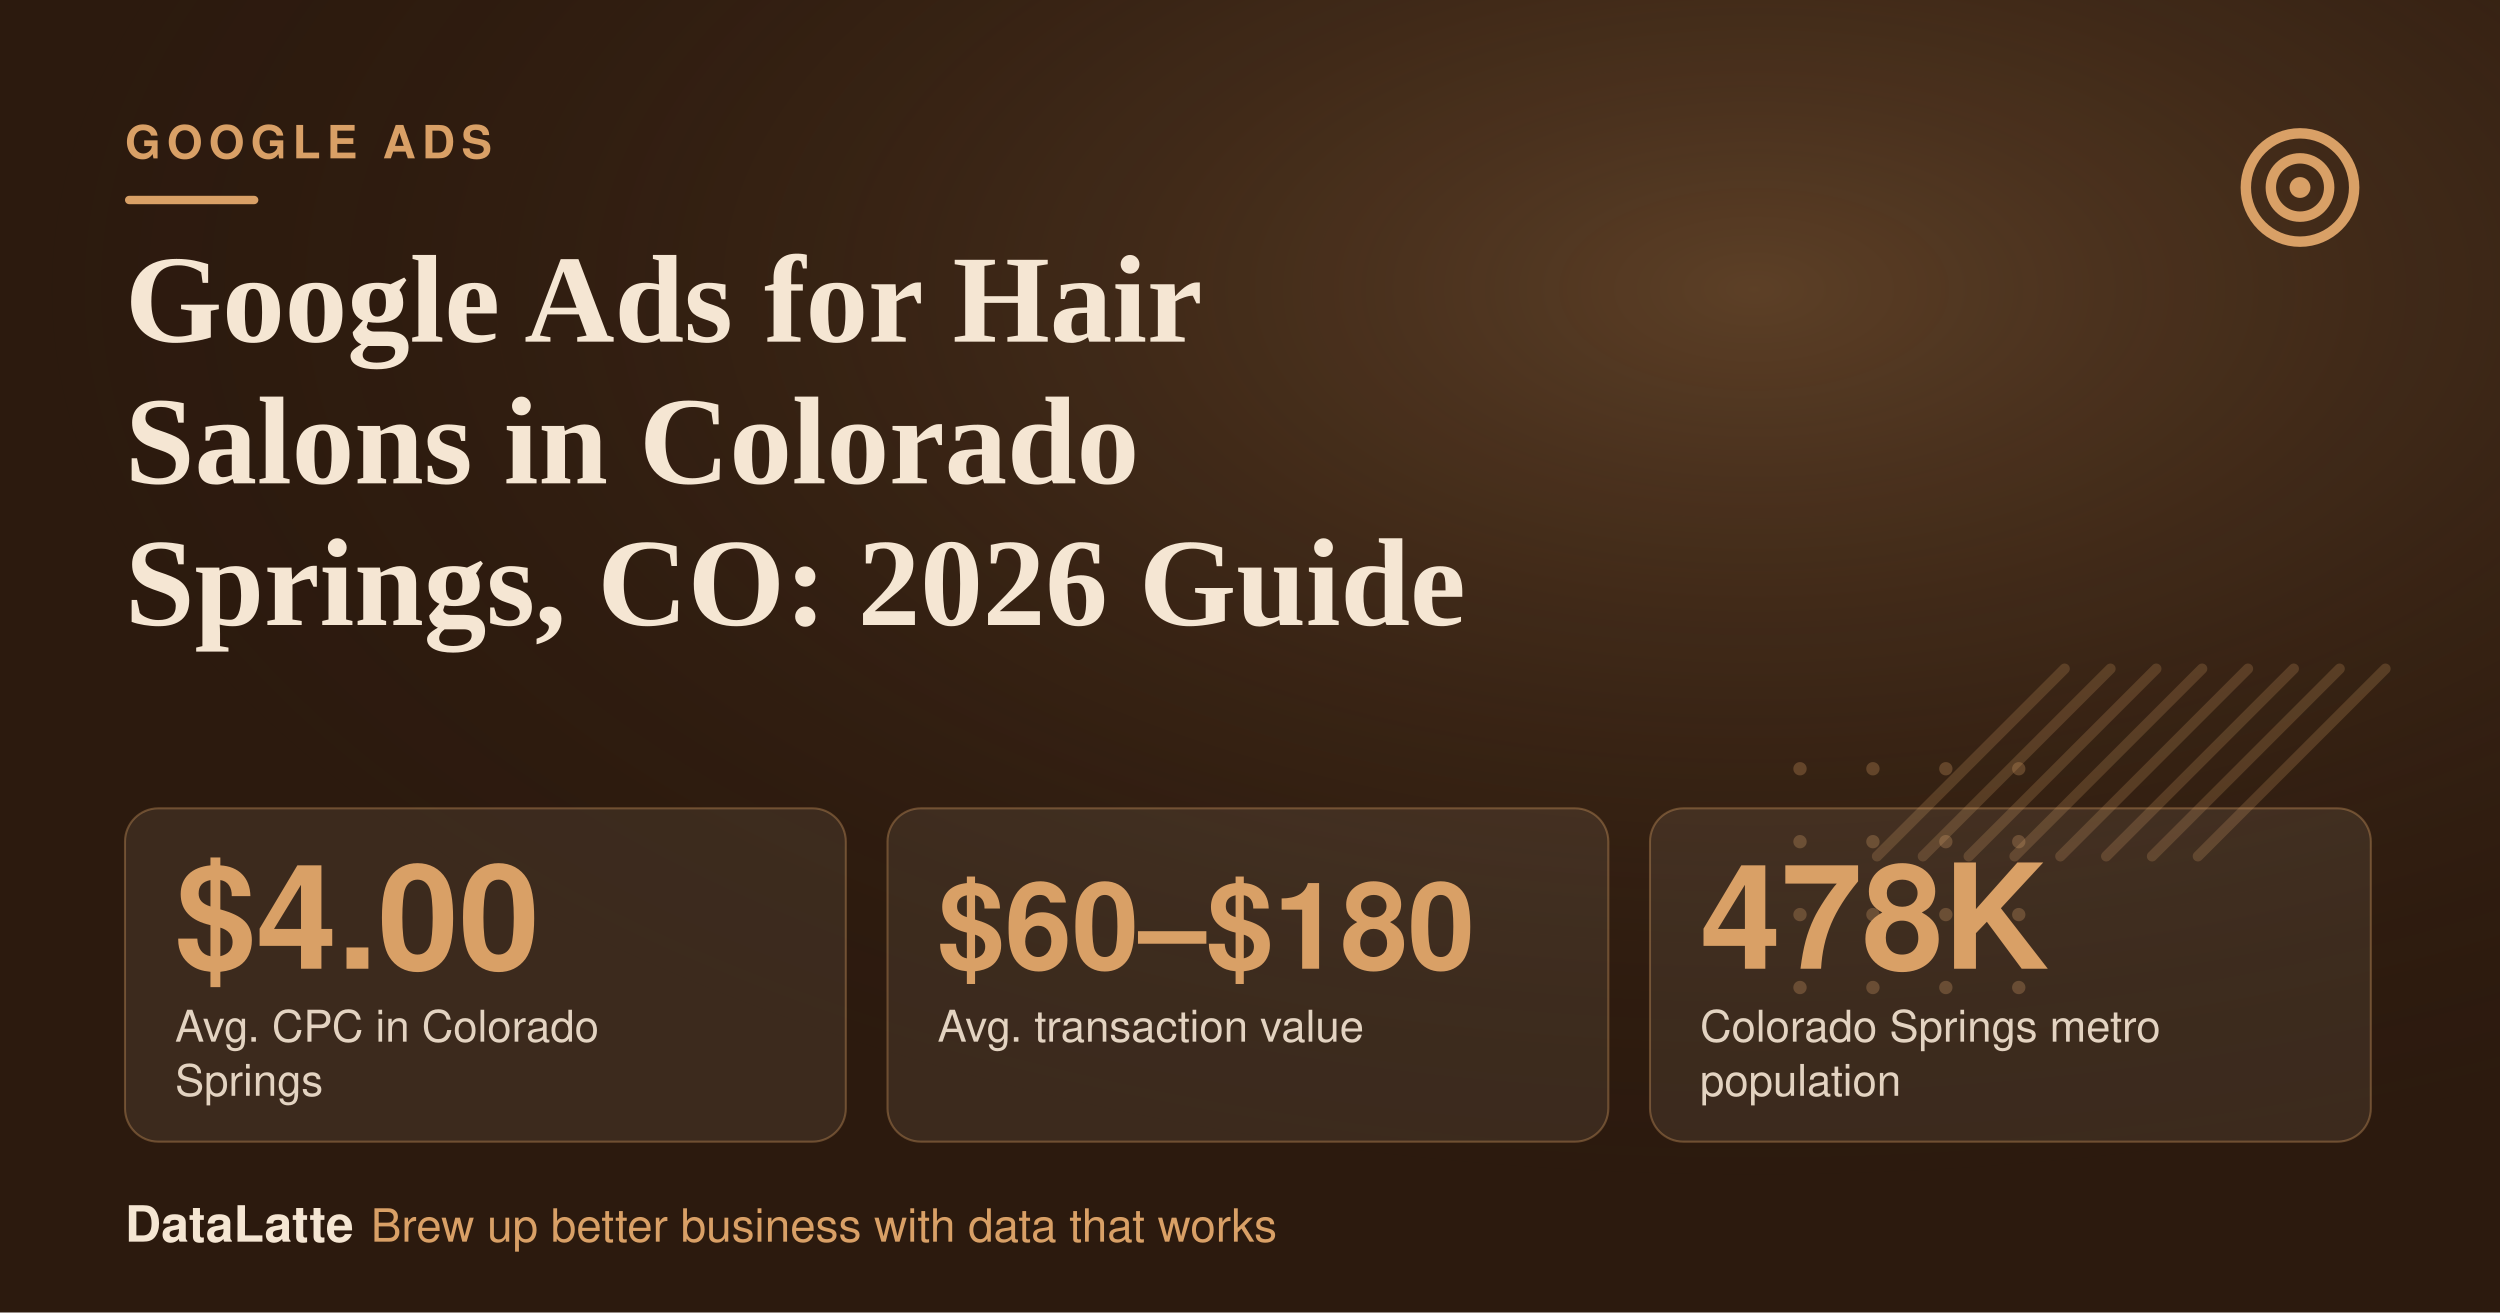
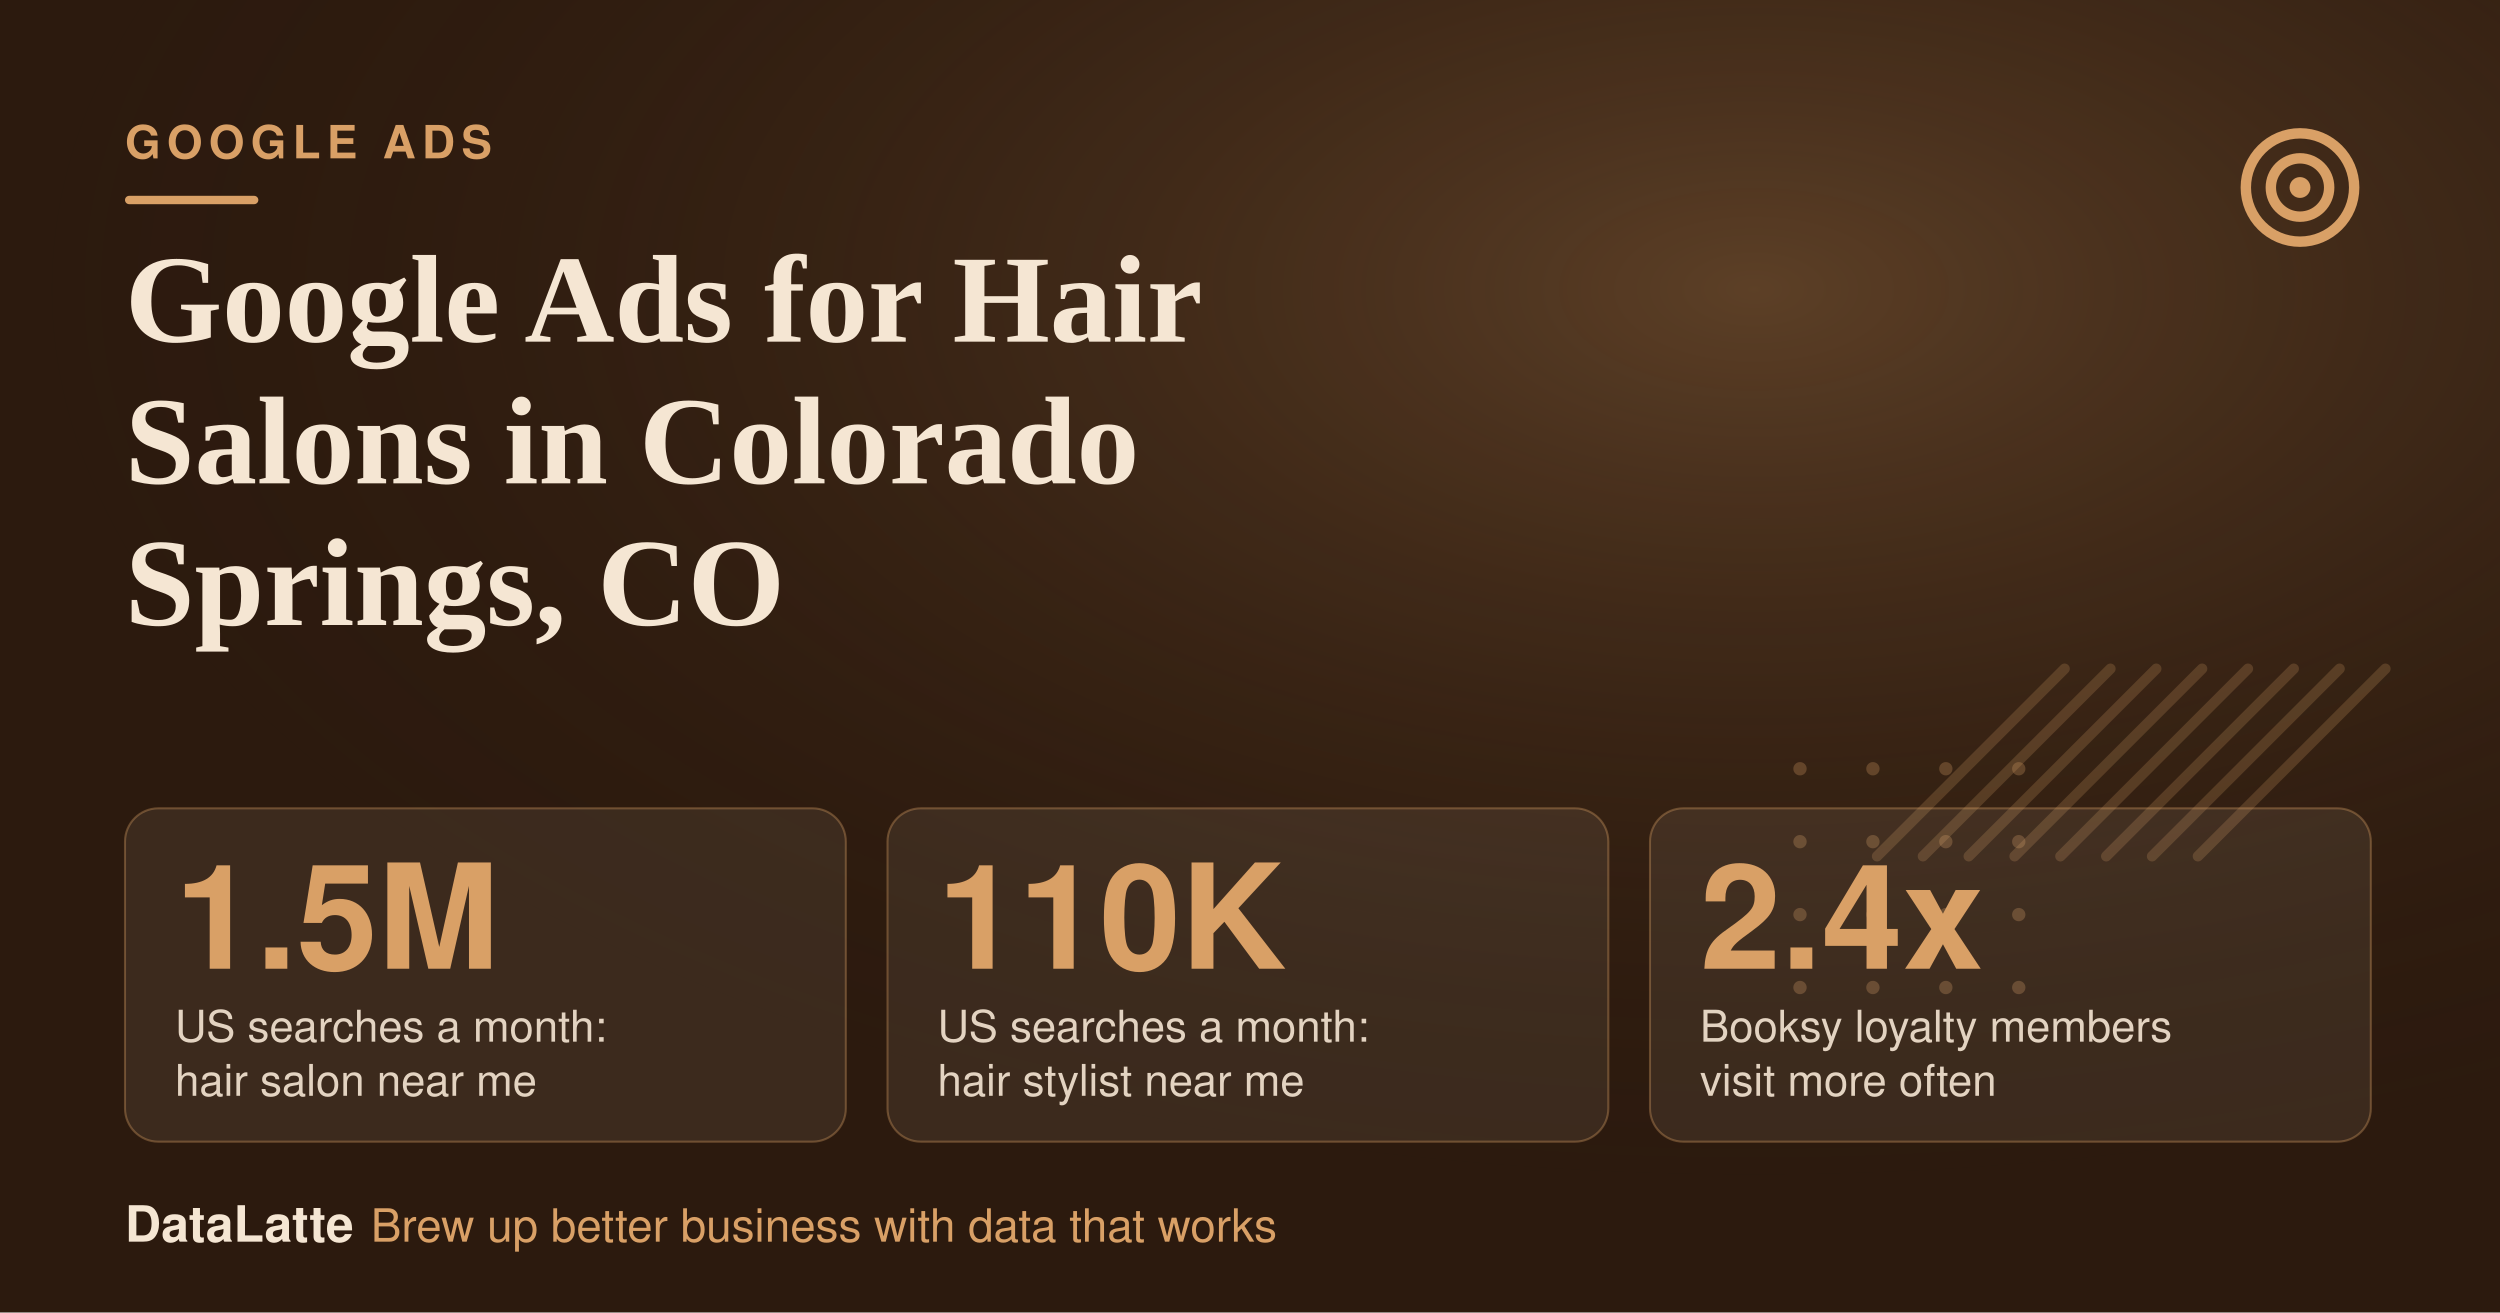
- <svg xmlns="http://www.w3.org/2000/svg" width="1200" height="630" viewBox="0 0 1200 630" role="img" aria-label="Google Ads for Hair Salons in Colorado Springs, CO: 2026 Guide">
+ <svg xmlns="http://www.w3.org/2000/svg" width="1200" height="630" viewBox="0 0 1200 630" role="img" aria-label="Google Ads for Hair Salons in Colorado Springs, CO">
  <defs>
    <radialGradient id="g" cx="70%" cy="22%" r="70%">
      <stop offset="0" stop-color="#d9a066" stop-opacity="0.28" />
      <stop offset="1" stop-color="#2c1a0e" stop-opacity="0" />
    </radialGradient>
  </defs>
  <rect width="1200" height="630" fill="#2c1a0e" />
  <rect width="1200" height="630" fill="url(#g)" />
  <line x1="901" y1="411" x2="991" y2="321" stroke="#d9a066" stroke-opacity="0.22" stroke-width="5" stroke-linecap="round" />
  <line x1="923" y1="411" x2="1013" y2="321" stroke="#d9a066" stroke-opacity="0.22" stroke-width="5" stroke-linecap="round" />
  <line x1="945" y1="411" x2="1035" y2="321" stroke="#d9a066" stroke-opacity="0.22" stroke-width="5" stroke-linecap="round" />
  <line x1="967" y1="411" x2="1057" y2="321" stroke="#d9a066" stroke-opacity="0.22" stroke-width="5" stroke-linecap="round" />
  <line x1="989" y1="411" x2="1079" y2="321" stroke="#d9a066" stroke-opacity="0.22" stroke-width="5" stroke-linecap="round" />
  <line x1="1011" y1="411" x2="1101" y2="321" stroke="#d9a066" stroke-opacity="0.22" stroke-width="5" stroke-linecap="round" />
  <line x1="1033" y1="411" x2="1123" y2="321" stroke="#d9a066" stroke-opacity="0.22" stroke-width="5" stroke-linecap="round" />
  <line x1="1055" y1="411" x2="1145" y2="321" stroke="#d9a066" stroke-opacity="0.22" stroke-width="5" stroke-linecap="round" />
  <circle cx="864" cy="369" r="3.2" fill="#d9a066" fill-opacity="0.28" />
  <circle cx="864" cy="404" r="3.2" fill="#d9a066" fill-opacity="0.28" />
  <circle cx="864" cy="439" r="3.2" fill="#d9a066" fill-opacity="0.28" />
  <circle cx="864" cy="474" r="3.2" fill="#d9a066" fill-opacity="0.28" />
  <circle cx="899" cy="369" r="3.2" fill="#d9a066" fill-opacity="0.28" />
  <circle cx="899" cy="404" r="3.2" fill="#d9a066" fill-opacity="0.28" />
  <circle cx="899" cy="439" r="3.2" fill="#d9a066" fill-opacity="0.28" />
  <circle cx="899" cy="474" r="3.2" fill="#d9a066" fill-opacity="0.28" />
  <circle cx="934" cy="369" r="3.2" fill="#d9a066" fill-opacity="0.28" />
  <circle cx="934" cy="404" r="3.2" fill="#d9a066" fill-opacity="0.28" />
  <circle cx="934" cy="439" r="3.2" fill="#d9a066" fill-opacity="0.28" />
  <circle cx="934" cy="474" r="3.2" fill="#d9a066" fill-opacity="0.28" />
  <circle cx="969" cy="369" r="3.2" fill="#d9a066" fill-opacity="0.28" />
  <circle cx="969" cy="404" r="3.2" fill="#d9a066" fill-opacity="0.28" />
  <circle cx="969" cy="439" r="3.2" fill="#d9a066" fill-opacity="0.28" />
  <circle cx="969" cy="474" r="3.2" fill="#d9a066" fill-opacity="0.28" />
  <g transform="translate(1076 62) scale(1.0)">
    <circle cx="28" cy="28" r="26" fill="none" stroke="#d9a066" stroke-width="5" />
    <circle cx="28" cy="28" r="14" fill="none" stroke="#d9a066" stroke-width="5" />
    <circle cx="28" cy="28" r="5" fill="#d9a066" />
  </g>
  <text x="60" y="76" font-family="Helvetica, Arial, sans-serif" font-size="22" font-weight="700" fill="#d9a066" letter-spacing="3">GOOGLE ADS</text>
  <rect x="60" y="94" width="64" height="4" rx="2" fill="#d9a066" />
  <text x="60" y="164" font-family="Georgia, 'Times New Roman', serif" font-size="60" font-weight="700" fill="#f5e6d3">Google Ads for Hair</text>
  <text x="60" y="232" font-family="Georgia, 'Times New Roman', serif" font-size="60" font-weight="700" fill="#f5e6d3">Salons in Colorado</text>
-   <text x="60" y="300" font-family="Georgia, 'Times New Roman', serif" font-size="60" font-weight="700" fill="#f5e6d3">Springs, CO: 2026 Guide</text>
+   <text x="60" y="300" font-family="Georgia, 'Times New Roman', serif" font-size="60" font-weight="700" fill="#f5e6d3">Springs, CO</text>
  <rect x="60" y="388" width="346" height="160" rx="16" fill="#f5e6d3" fill-opacity="0.08" stroke="#d9a066" stroke-opacity="0.35" />
-   <text x="84" y="465" font-family="Helvetica, Arial, sans-serif" font-size="70" font-weight="800" fill="#d9a066">$4.00</text>
-   <text x="84" y="500" font-family="Helvetica, Arial, sans-serif" font-size="21" fill="#f5e6d3" fill-opacity="0.9">Avg. CPC in Colorado</text>
-   <text x="84" y="526" font-family="Helvetica, Arial, sans-serif" font-size="21" fill="#f5e6d3" fill-opacity="0.9">Springs</text>
+   <text x="84" y="465" font-family="Helvetica, Arial, sans-serif" font-size="70" font-weight="800" fill="#d9a066">1.5M</text>
+   <text x="84" y="500" font-family="Helvetica, Arial, sans-serif" font-size="21" fill="#f5e6d3" fill-opacity="0.9">US searches a month:</text>
+   <text x="84" y="526" font-family="Helvetica, Arial, sans-serif" font-size="21" fill="#f5e6d3" fill-opacity="0.9">hair salon near me</text>
  <rect x="426" y="388" width="346" height="160" rx="16" fill="#f5e6d3" fill-opacity="0.08" stroke="#d9a066" stroke-opacity="0.35" />
-   <text x="450" y="465" font-family="Helvetica, Arial, sans-serif" font-size="58" font-weight="800" fill="#d9a066">$60–$180</text>
-   <text x="450" y="500" font-family="Helvetica, Arial, sans-serif" font-size="21" fill="#f5e6d3" fill-opacity="0.9">Avg. transaction value</text>
+   <text x="450" y="465" font-family="Helvetica, Arial, sans-serif" font-size="70" font-weight="800" fill="#d9a066">110K</text>
+   <text x="450" y="500" font-family="Helvetica, Arial, sans-serif" font-size="21" fill="#f5e6d3" fill-opacity="0.9">US searches a month:</text>
+   <text x="450" y="526" font-family="Helvetica, Arial, sans-serif" font-size="21" fill="#f5e6d3" fill-opacity="0.9">hair stylist near me</text>
  <rect x="792" y="388" width="346" height="160" rx="16" fill="#f5e6d3" fill-opacity="0.08" stroke="#d9a066" stroke-opacity="0.35" />
-   <text x="816" y="465" font-family="Helvetica, Arial, sans-serif" font-size="70" font-weight="800" fill="#d9a066">478K</text>
-   <text x="816" y="500" font-family="Helvetica, Arial, sans-serif" font-size="21" fill="#f5e6d3" fill-opacity="0.9">Colorado Springs metro</text>
-   <text x="816" y="526" font-family="Helvetica, Arial, sans-serif" font-size="21" fill="#f5e6d3" fill-opacity="0.9">population</text>
+   <text x="816" y="465" font-family="Helvetica, Arial, sans-serif" font-size="70" font-weight="800" fill="#d9a066">2.4x</text>
+   <text x="816" y="500" font-family="Helvetica, Arial, sans-serif" font-size="21" fill="#f5e6d3" fill-opacity="0.9">Booksy loyalty members</text>
+   <text x="816" y="526" font-family="Helvetica, Arial, sans-serif" font-size="21" fill="#f5e6d3" fill-opacity="0.9">visit more often</text>
  <text x="60" y="596" font-family="Helvetica, Arial, sans-serif" font-size="24" font-weight="700" fill="#f5e6d3">DataLatte</text>
  <text x="178" y="596" font-family="Helvetica, Arial, sans-serif" font-size="22" fill="#d9a066">Brew up better business with data that works</text>
</svg>
